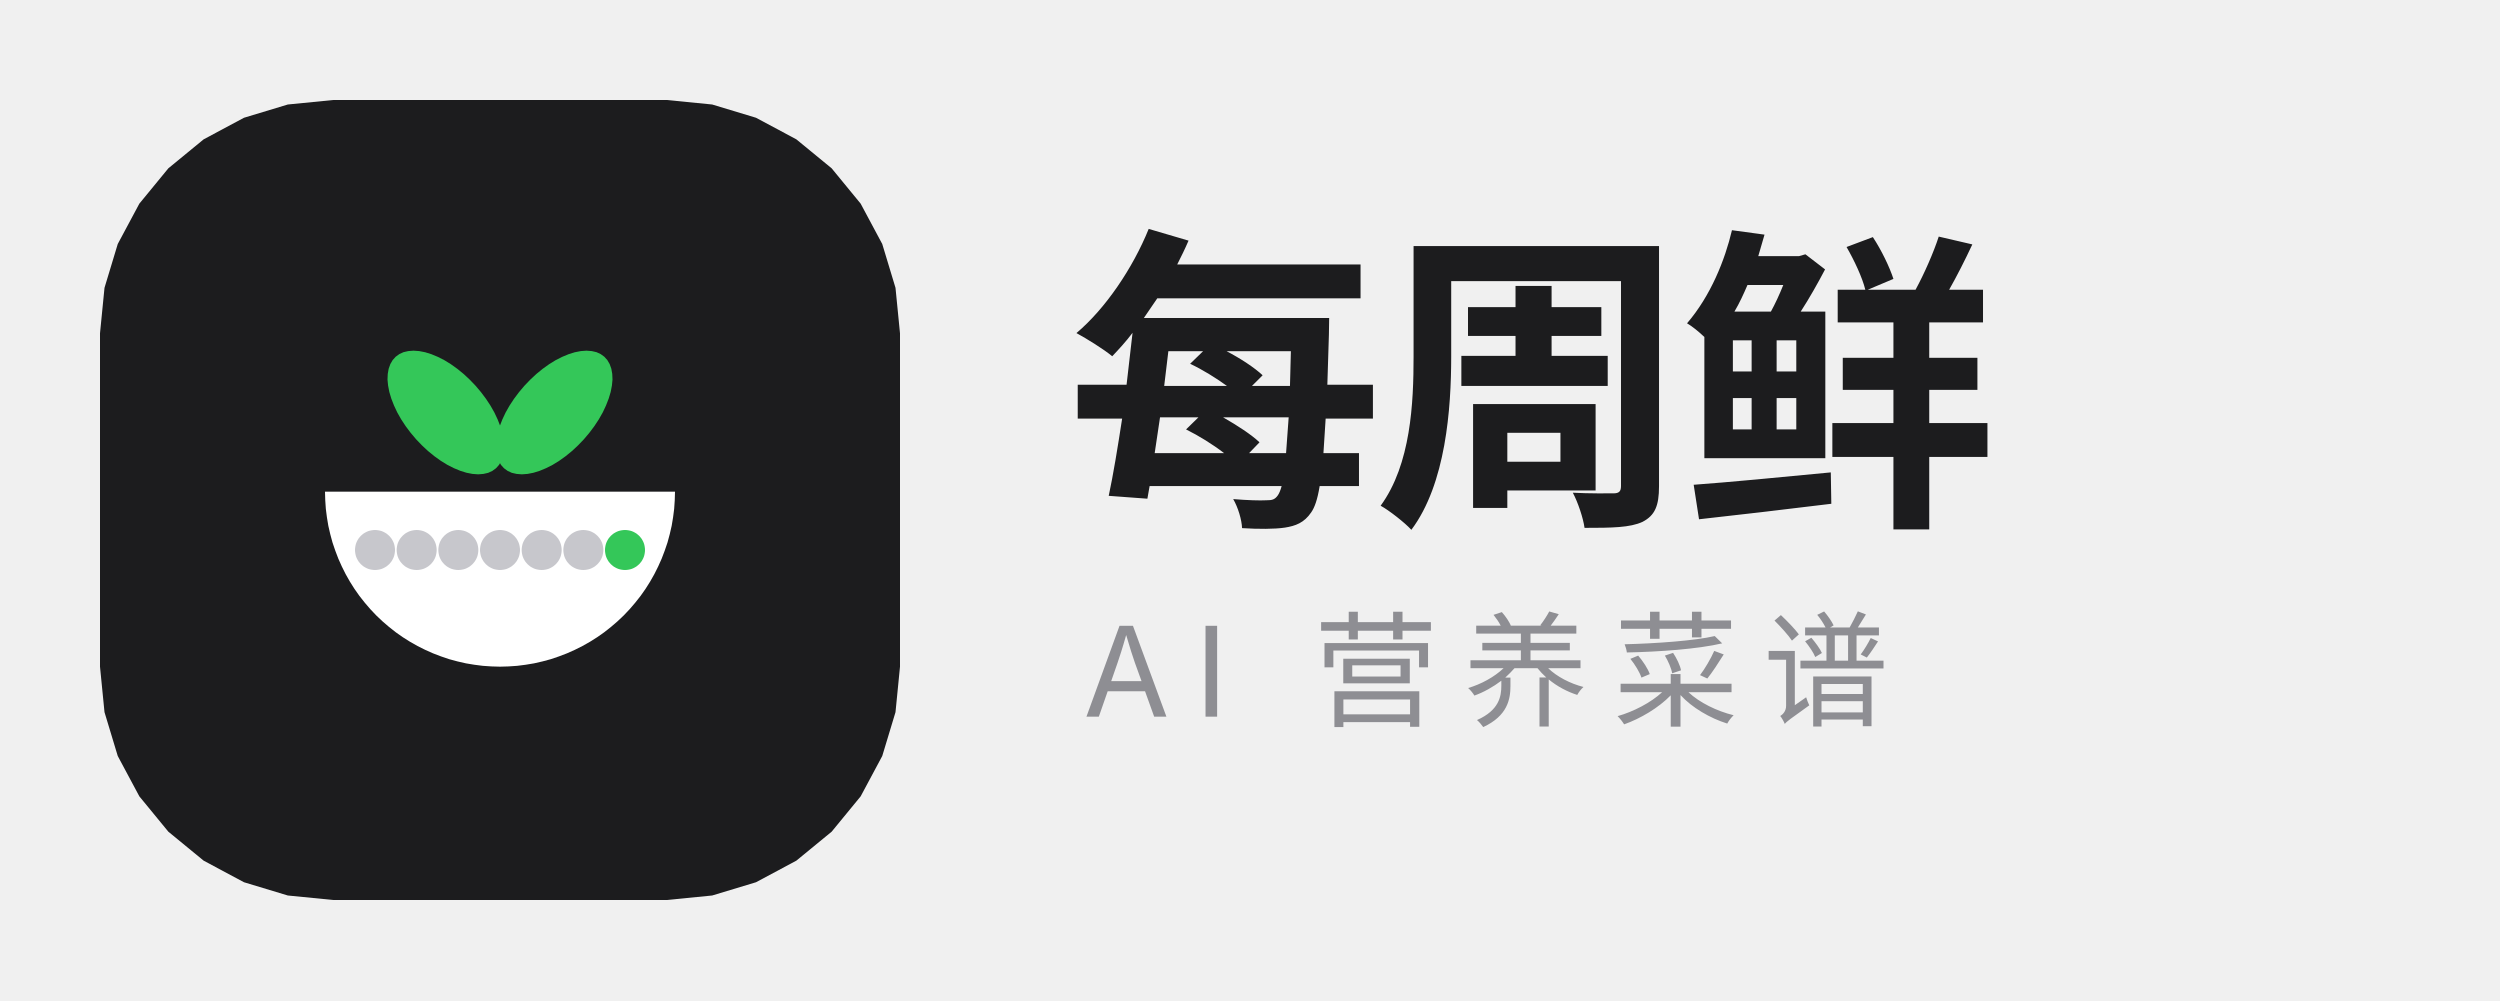
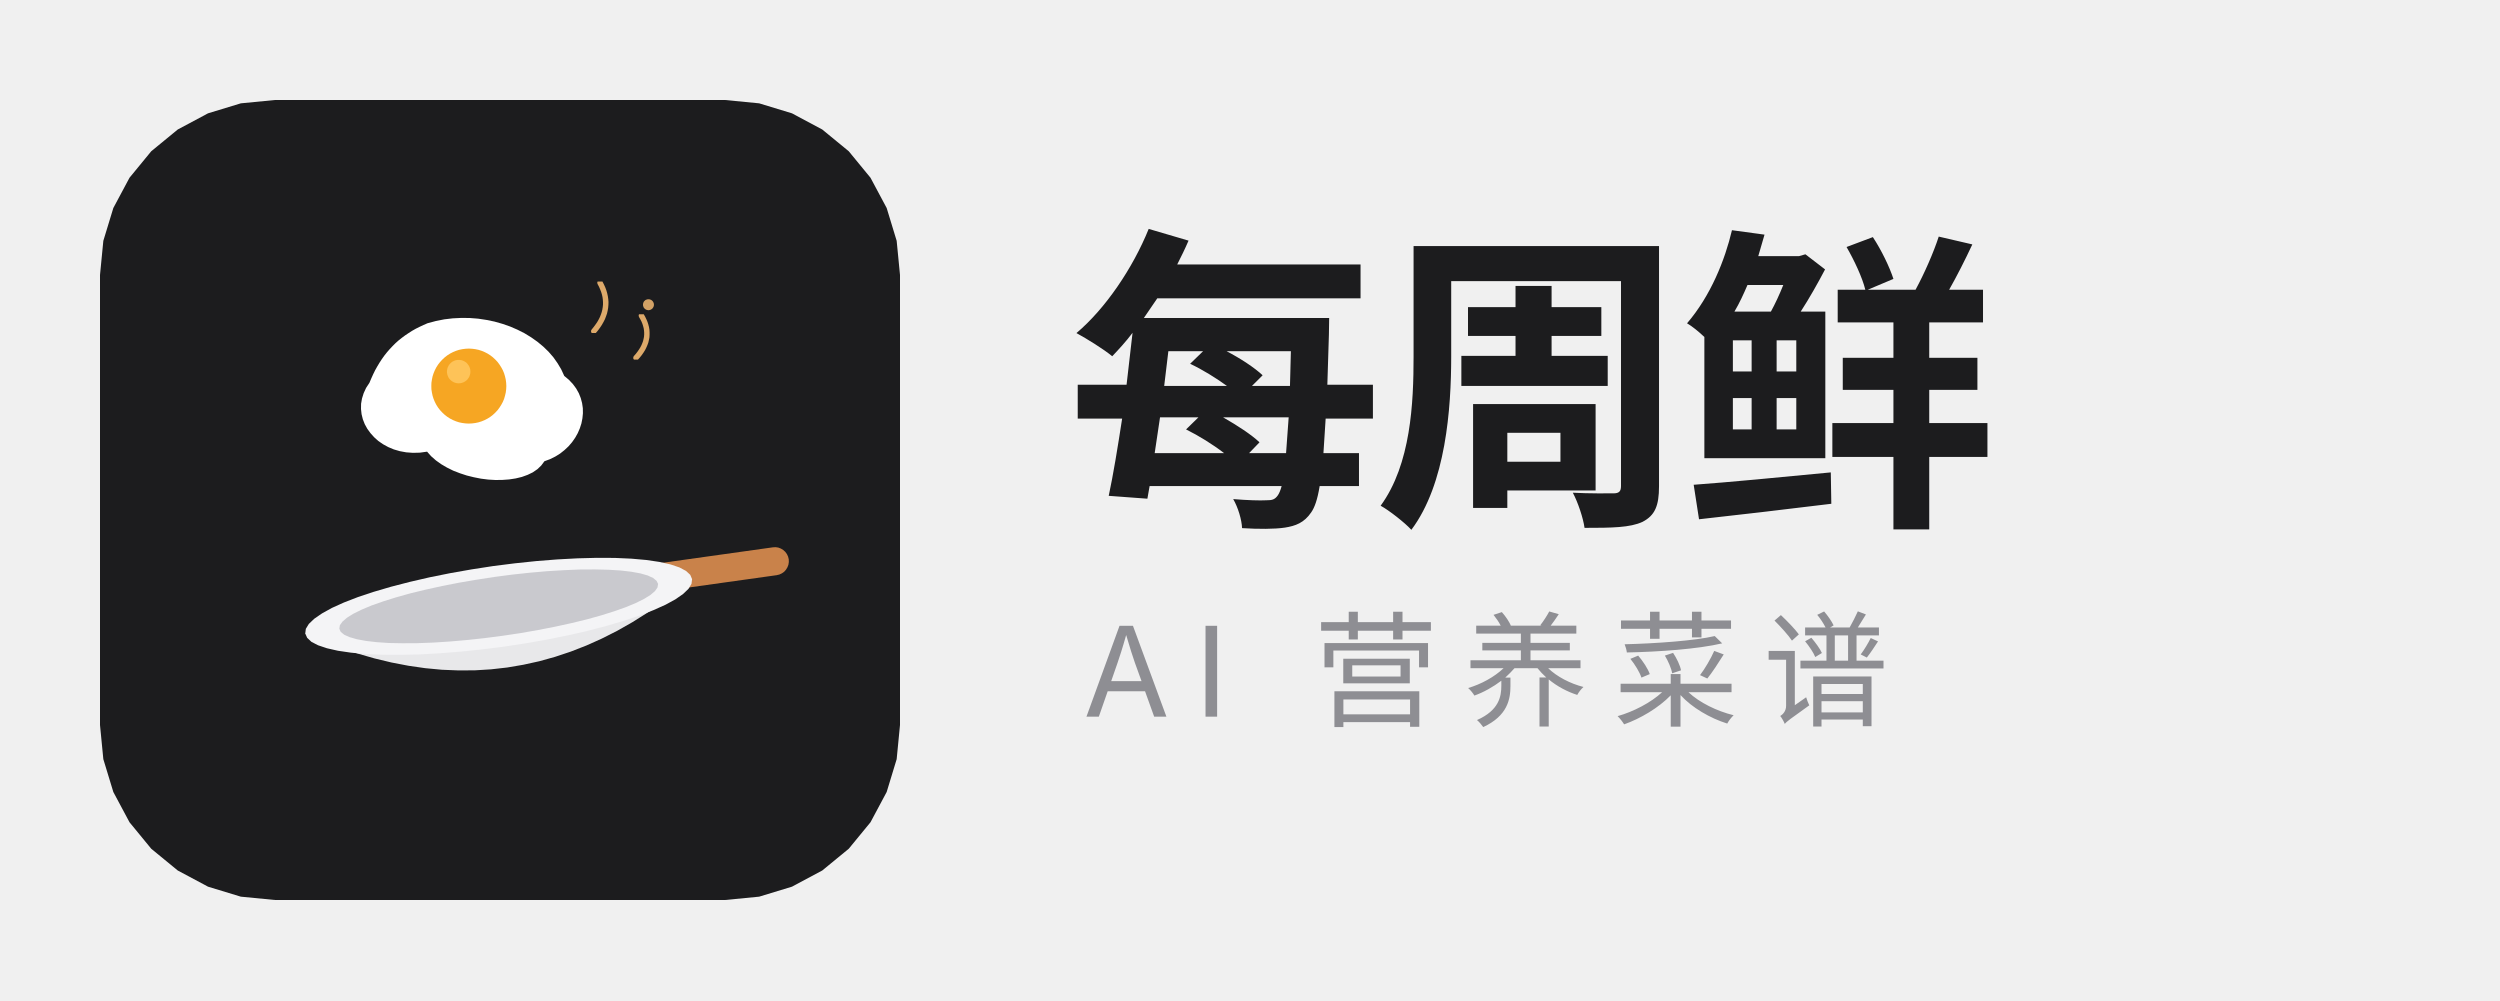
<svg xmlns="http://www.w3.org/2000/svg" viewBox="0 0 300 120" width="300" height="120" role="img" aria-label="每周鲜 · AI 营养菜谱">
  <g transform="translate(12 12)">
-     <polygon points="68,0 73.46,0.54 78.72,2.13 83.56,4.72 87.8,8.2 91.28,12.44 93.87,17.28 95.46,22.54 96,28 96,68 95.46,73.46 93.87,78.72 91.28,83.56 87.8,87.8 83.56,91.28 78.72,93.87 73.46,95.46 68,96 28,96 22.54,95.46 17.28,93.87 12.44,91.28 8.2,87.8 4.72,83.56 2.13,78.72 0.54,73.46 0,68 0,28 0.54,22.54 2.13,17.28 4.72,12.44 8.2,8.2 12.44,4.72 17.28,2.13 22.54,0.54 28,0" fill="#1c1c1e" />
-     <polygon points="47.52,44.19 47.08,44.51 46.58,44.74 46.01,44.87 45.38,44.92 44.7,44.87 43.98,44.73 43.24,44.5 42.47,44.18 41.68,43.78 40.9,43.3 40.12,42.74 39.36,42.12 38.63,41.44 37.93,40.71 37.28,39.94 36.68,39.14 36.14,38.32 35.67,37.49 35.28,36.66 34.96,35.84 34.72,35.04 34.57,34.27 34.5,33.55 34.53,32.87 34.64,32.25 34.84,31.69 35.12,31.21 35.48,30.81 35.92,30.49 36.42,30.26 36.99,30.13 37.62,30.08 38.3,30.13 39.02,30.27 39.76,30.5 40.53,30.82 41.32,31.22 42.1,31.7 42.88,32.26 43.64,32.88 44.37,33.56 45.07,34.29 45.72,35.06 46.32,35.86 46.86,36.68 47.33,37.51 47.72,38.34 48.04,39.16 48.28,39.96 48.43,40.73 48.5,41.45 48.47,42.13 48.36,42.75 48.16,43.31 47.88,43.79" fill="#34c759" />
-     <polygon points="60.52,30.81 60.88,31.21 61.16,31.69 61.36,32.25 61.47,32.87 61.5,33.55 61.43,34.27 61.28,35.04 61.04,35.84 60.72,36.66 60.33,37.49 59.86,38.32 59.32,39.14 58.72,39.94 58.07,40.71 57.37,41.44 56.64,42.12 55.88,42.74 55.1,43.3 54.32,43.78 53.53,44.18 52.76,44.5 52.02,44.73 51.3,44.87 50.62,44.92 49.99,44.87 49.42,44.74 48.92,44.51 48.48,44.19 48.12,43.79 47.84,43.31 47.64,42.75 47.53,42.13 47.5,41.45 47.57,40.73 47.72,39.96 47.96,39.16 48.28,38.34 48.67,37.51 49.14,36.68 49.68,35.86 50.28,35.06 50.93,34.29 51.63,33.56 52.36,32.88 53.12,32.26 53.9,31.7 54.68,31.22 55.47,30.82 56.24,30.5 56.98,30.27 57.7,30.13 58.38,30.08 59.01,30.13 59.58,30.26 60.08,30.49" fill="#34c759" />
-     <polygon points="69,47 68.97,48.03 68.9,49.06 68.77,50.08 68.6,51.1 68.37,52.1 68.1,53.1 67.77,54.07 67.4,55.04 66.98,55.98 66.52,56.9 66.01,57.8 65.46,58.67 64.87,59.51 64.23,60.32 63.56,61.1 62.85,61.85 62.1,62.56 61.32,63.23 60.51,63.87 59.67,64.46 58.8,65.01 57.9,65.52 56.98,65.98 56.04,66.4 55.07,66.77 54.1,67.1 53.1,67.37 52.1,67.6 51.08,67.77 50.06,67.9 49.03,67.97 48,68 46.97,67.97 45.94,67.9 44.92,67.77 43.9,67.6 42.9,67.37 41.9,67.1 40.93,66.77 39.96,66.4 39.02,65.98 38.1,65.52 37.2,65.01 36.33,64.46 35.49,63.87 34.68,63.23 33.9,62.56 33.15,61.85 32.44,61.1 31.77,60.32 31.13,59.51 30.54,58.67 29.99,57.8 29.48,56.9 29.02,55.98 28.6,55.04 28.23,54.07 27.9,53.1 27.63,52.1 27.4,51.1 27.23,50.08 27.1,49.06 27.03,48.03 27,47" fill="#ffffff" />
-     <polygon points="35.4,54 35.39,54.21 35.36,54.42 35.32,54.62 35.26,54.82 35.18,55.01 35.08,55.2 34.97,55.38 34.84,55.54 34.7,55.7 34.54,55.84 34.38,55.97 34.2,56.08 34.01,56.18 33.82,56.26 33.62,56.32 33.42,56.36 33.21,56.39 33,56.4 32.79,56.39 32.58,56.36 32.38,56.32 32.18,56.26 31.99,56.18 31.8,56.08 31.62,55.97 31.46,55.84 31.3,55.7 31.16,55.54 31.03,55.38 30.92,55.2 30.82,55.01 30.74,54.82 30.68,54.62 30.64,54.42 30.61,54.21 30.6,54 30.61,53.79 30.64,53.58 30.68,53.38 30.74,53.18 30.82,52.99 30.92,52.8 31.03,52.62 31.16,52.46 31.3,52.3 31.46,52.16 31.62,52.03 31.8,51.92 31.99,51.82 32.18,51.74 32.38,51.68 32.58,51.64 32.79,51.61 33,51.6 33.21,51.61 33.42,51.64 33.62,51.68 33.82,51.74 34.01,51.82 34.2,51.92 34.38,52.03 34.54,52.16 34.7,52.3 34.84,52.46 34.97,52.62 35.08,52.8 35.18,52.99 35.26,53.18 35.32,53.38 35.36,53.58 35.39,53.79" fill="#c7c7cc" />
-     <polygon points="40.4,54 40.39,54.21 40.36,54.42 40.32,54.62 40.26,54.82 40.18,55.01 40.08,55.2 39.97,55.38 39.84,55.54 39.7,55.7 39.54,55.84 39.38,55.97 39.2,56.08 39.01,56.18 38.82,56.26 38.62,56.32 38.42,56.36 38.21,56.39 38,56.4 37.79,56.39 37.58,56.36 37.38,56.32 37.18,56.26 36.99,56.18 36.8,56.08 36.62,55.97 36.46,55.84 36.3,55.7 36.16,55.54 36.03,55.38 35.92,55.2 35.82,55.01 35.74,54.82 35.68,54.62 35.64,54.42 35.61,54.21 35.6,54 35.61,53.79 35.64,53.58 35.68,53.38 35.74,53.18 35.82,52.99 35.92,52.8 36.03,52.62 36.16,52.46 36.3,52.3 36.46,52.16 36.62,52.03 36.8,51.92 36.99,51.82 37.18,51.74 37.38,51.68 37.58,51.64 37.79,51.61 38,51.6 38.21,51.61 38.42,51.64 38.62,51.68 38.82,51.74 39.01,51.82 39.2,51.92 39.38,52.03 39.54,52.16 39.7,52.3 39.84,52.46 39.97,52.62 40.08,52.8 40.18,52.99 40.26,53.18 40.32,53.38 40.36,53.58 40.39,53.79" fill="#c7c7cc" />
-     <polygon points="45.4,54 45.39,54.21 45.36,54.42 45.32,54.62 45.26,54.82 45.18,55.01 45.08,55.2 44.97,55.38 44.84,55.54 44.7,55.7 44.54,55.84 44.38,55.97 44.2,56.08 44.01,56.18 43.82,56.26 43.62,56.32 43.42,56.36 43.21,56.39 43,56.4 42.79,56.39 42.58,56.36 42.38,56.32 42.18,56.26 41.99,56.18 41.8,56.08 41.62,55.97 41.46,55.84 41.3,55.7 41.16,55.54 41.03,55.38 40.92,55.2 40.82,55.01 40.74,54.82 40.68,54.62 40.64,54.42 40.61,54.21 40.6,54 40.61,53.79 40.64,53.58 40.68,53.38 40.74,53.18 40.82,52.99 40.92,52.8 41.03,52.62 41.16,52.46 41.3,52.3 41.46,52.16 41.62,52.03 41.8,51.92 41.99,51.82 42.18,51.74 42.38,51.68 42.58,51.64 42.79,51.61 43,51.6 43.21,51.61 43.42,51.64 43.62,51.68 43.82,51.74 44.01,51.82 44.2,51.92 44.38,52.03 44.54,52.16 44.7,52.3 44.84,52.46 44.97,52.62 45.08,52.8 45.18,52.99 45.26,53.18 45.32,53.38 45.36,53.58 45.39,53.79" fill="#c7c7cc" />
-     <polygon points="50.4,54 50.39,54.21 50.36,54.42 50.32,54.62 50.26,54.82 50.18,55.01 50.08,55.2 49.97,55.38 49.84,55.54 49.7,55.7 49.54,55.84 49.38,55.97 49.2,56.08 49.01,56.18 48.82,56.26 48.62,56.32 48.42,56.36 48.21,56.39 48,56.4 47.79,56.39 47.58,56.36 47.38,56.32 47.18,56.26 46.99,56.18 46.8,56.08 46.62,55.97 46.46,55.84 46.3,55.7 46.16,55.54 46.03,55.38 45.92,55.2 45.82,55.01 45.74,54.82 45.68,54.62 45.64,54.42 45.61,54.21 45.6,54 45.61,53.79 45.64,53.58 45.68,53.38 45.74,53.18 45.82,52.99 45.92,52.8 46.03,52.62 46.16,52.46 46.3,52.3 46.46,52.16 46.62,52.03 46.8,51.92 46.99,51.82 47.18,51.74 47.38,51.68 47.58,51.64 47.79,51.61 48,51.6 48.21,51.61 48.42,51.64 48.62,51.68 48.82,51.74 49.01,51.82 49.2,51.92 49.38,52.03 49.54,52.16 49.7,52.3 49.84,52.46 49.97,52.62 50.08,52.8 50.18,52.99 50.26,53.18 50.32,53.38 50.36,53.58 50.39,53.79" fill="#c7c7cc" />
-     <polygon points="55.4,54 55.39,54.21 55.36,54.42 55.32,54.62 55.26,54.82 55.18,55.01 55.08,55.2 54.97,55.38 54.84,55.54 54.7,55.7 54.54,55.84 54.38,55.97 54.2,56.08 54.01,56.18 53.82,56.26 53.62,56.32 53.42,56.36 53.21,56.39 53,56.4 52.79,56.39 52.58,56.36 52.38,56.32 52.18,56.26 51.99,56.18 51.8,56.08 51.62,55.97 51.46,55.84 51.3,55.7 51.16,55.54 51.03,55.38 50.92,55.2 50.82,55.01 50.74,54.82 50.68,54.62 50.64,54.42 50.61,54.21 50.6,54 50.61,53.79 50.64,53.58 50.68,53.38 50.74,53.18 50.82,52.99 50.92,52.8 51.03,52.62 51.16,52.46 51.3,52.3 51.46,52.16 51.62,52.03 51.8,51.92 51.99,51.82 52.18,51.74 52.38,51.68 52.58,51.64 52.79,51.61 53,51.6 53.21,51.61 53.42,51.64 53.62,51.68 53.82,51.74 54.01,51.82 54.2,51.92 54.38,52.03 54.54,52.16 54.7,52.3 54.84,52.46 54.97,52.62 55.08,52.8 55.18,52.99 55.26,53.18 55.32,53.38 55.36,53.58 55.39,53.79" fill="#c7c7cc" />
-     <polygon points="60.4,54 60.39,54.21 60.36,54.42 60.32,54.62 60.26,54.82 60.18,55.01 60.08,55.2 59.97,55.38 59.84,55.54 59.7,55.7 59.54,55.84 59.38,55.97 59.2,56.08 59.01,56.18 58.82,56.26 58.62,56.32 58.42,56.36 58.21,56.39 58,56.4 57.79,56.39 57.58,56.36 57.38,56.32 57.18,56.26 56.99,56.18 56.8,56.08 56.62,55.97 56.46,55.84 56.3,55.7 56.16,55.54 56.03,55.38 55.92,55.2 55.82,55.01 55.74,54.82 55.68,54.62 55.64,54.42 55.61,54.21 55.6,54 55.61,53.79 55.64,53.58 55.68,53.38 55.74,53.18 55.82,52.99 55.92,52.8 56.03,52.62 56.16,52.46 56.3,52.3 56.46,52.16 56.62,52.03 56.8,51.92 56.99,51.82 57.18,51.74 57.38,51.68 57.58,51.64 57.79,51.61 58,51.6 58.21,51.61 58.42,51.64 58.62,51.68 58.82,51.74 59.01,51.82 59.2,51.92 59.38,52.03 59.54,52.16 59.7,52.3 59.84,52.46 59.97,52.62 60.08,52.8 60.18,52.99 60.26,53.18 60.32,53.38 60.36,53.58 60.39,53.79" fill="#c7c7cc" />
-     <polygon points="65.4,54 65.39,54.21 65.36,54.42 65.32,54.62 65.26,54.82 65.18,55.01 65.08,55.2 64.97,55.38 64.84,55.54 64.7,55.7 64.54,55.84 64.38,55.97 64.2,56.08 64.01,56.18 63.82,56.26 63.62,56.32 63.42,56.36 63.21,56.39 63,56.4 62.79,56.39 62.58,56.36 62.38,56.32 62.18,56.26 61.99,56.18 61.8,56.08 61.62,55.97 61.46,55.84 61.3,55.7 61.16,55.54 61.03,55.38 60.92,55.2 60.82,55.01 60.74,54.82 60.68,54.62 60.64,54.42 60.61,54.21 60.6,54 60.61,53.79 60.64,53.58 60.68,53.38 60.74,53.18 60.82,52.99 60.92,52.8 61.03,52.62 61.16,52.46 61.3,52.3 61.46,52.16 61.62,52.03 61.8,51.92 61.99,51.82 62.18,51.74 62.38,51.68 62.58,51.64 62.79,51.61 63,51.6 63.21,51.61 63.42,51.64 63.62,51.68 63.82,51.74 64.01,51.82 64.2,51.92 64.38,52.03 64.54,52.16 64.7,52.3 64.84,52.46 64.97,52.62 65.08,52.8 65.18,52.99 65.26,53.18 65.32,53.38 65.36,53.58 65.39,53.79" fill="#34c759" />
+     <polygon points="75,0 79.1,0.4 83.04,1.6 86.67,3.54 89.85,6.15 92.46,9.33 94.4,12.96 95.6,16.9 96,21 96,75 95.6,79.1 94.4,83.04 92.46,86.67 89.85,89.85 86.67,92.46 83.04,94.4 79.1,95.6 75,96 21,96 16.9,95.6 12.96,94.4 9.33,92.46 6.15,89.85 3.54,86.67 1.6,83.04 0.4,79.1 0,75 0,21 0.4,16.9 1.6,12.96 3.54,9.33 6.15,6.15 9.33,3.54 12.96,1.6 16.9,0.4 21,0" fill="#1c1c1e" />
+     <polygon points="80.74,53.68 81.07,53.66 81.4,53.71 81.71,53.83 81.99,54 82.23,54.22 82.43,54.49 82.57,54.79 82.65,55.11 82.65,55.11 82.66,55.44 82.61,55.77 82.49,56.08 82.32,56.36 82.1,56.61 81.83,56.8 81.53,56.94 81.21,57.02 64.87,59.31 64.54,59.33 64.21,59.28 63.9,59.16 63.62,58.99 63.38,58.77 63.18,58.5 63.04,58.2 62.96,57.88 62.96,57.88 62.95,57.55 63,57.22 63.12,56.91 63.29,56.63 63.51,56.38 63.78,56.19 64.08,56.05 64.4,55.97" fill="#c9824a" />
+     <polygon points="24.63,64.02 26.73,64.92 28.82,65.72 30.89,66.42 32.94,67.01 34.98,67.5 37.01,67.89 39.02,68.18 41.02,68.37 43.01,68.45 44.98,68.44 46.93,68.32 48.87,68.1 50.8,67.77 52.71,67.35 54.61,66.82 56.5,66.19 58.37,65.46 60.22,64.63 62.06,63.7 63.89,62.66 65.7,61.52 67.5,60.28 69.28,58.94 71.05,57.5" fill="#e8e8ea" />
+     <polygon points="71.05,57.5 70.98,58.06 70.62,58.66 69.97,59.28 69.05,59.92 67.86,60.57 66.41,61.22 64.73,61.87 62.84,62.5 60.77,63.11 58.52,63.7 56.15,64.24 53.67,64.74 51.12,65.19 48.52,65.59 45.92,65.92 43.34,66.19 40.82,66.39 38.38,66.53 36.07,66.58 33.9,66.57 31.91,66.48 30.12,66.32 28.55,66.09 27.23,65.79 26.16,65.43 25.37,65.02 24.86,64.54 24.63,64.02 24.7,63.46 25.06,62.87 25.71,62.25 26.64,61.61 27.83,60.95 29.27,60.3 30.95,59.65 32.84,59.02 34.92,58.41 37.16,57.83 39.54,57.28 42.02,56.78 44.57,56.33 47.16,55.93 49.77,55.6 52.35,55.33 54.87,55.13 57.3,55 59.62,54.94 61.78,54.95 63.78,55.04 65.57,55.2 67.13,55.43 68.46,55.73 69.53,56.09 70.32,56.51 70.83,56.98" fill="#f4f4f6" />
+     <polygon points="66.97,58.07 66.9,58.49 66.6,58.93 66.06,59.39 65.29,59.87 64.3,60.36 63.1,60.86 61.72,61.35 60.16,61.84 58.44,62.32 56.59,62.77 54.63,63.2 52.58,63.6 50.48,63.97 48.34,64.29 46.19,64.57 44.07,64.8 41.99,64.98 39.99,65.11 38.09,65.18 36.31,65.19 34.67,65.16 33.2,65.06 31.91,64.91 30.83,64.71 29.96,64.46 29.31,64.17 28.89,63.83 28.72,63.45 28.78,63.04 29.09,62.6 29.63,62.13 30.4,61.65 31.39,61.16 32.58,60.66 33.97,60.17 35.53,59.68 37.25,59.2 39.1,58.75 41.06,58.32 43.1,57.92 45.21,57.56 47.35,57.23 49.49,56.95 51.62,56.72 53.69,56.54 55.69,56.42 57.6,56.34 59.38,56.33 61.02,56.37 62.49,56.46 63.77,56.61 64.86,56.81 65.73,57.06 66.38,57.36 66.79,57.7" fill="#c9c9ce" />
+     <polygon points="59.5,27.96 59.77,27.64 60.01,27.31 60.23,26.98 60.42,26.64 60.59,26.31 60.72,25.97 60.84,25.63 60.92,25.28 60.98,24.93 61.01,24.58 61.02,24.23 60.99,23.88 60.94,23.53 60.86,23.18 60.76,22.83 60.63,22.48 60.47,22.13 60.29,21.78 59.71,21.78 59.67,21.91 59.69,22.04 59.75,22.15 59.85,22.23 59.97,22.26 60.1,22.25 60.21,22.19 60.29,22.09 59.71,22.09 59.88,22.41 60.02,22.73 60.14,23.04 60.23,23.34 60.3,23.65 60.34,23.95 60.36,24.25 60.36,24.55 60.33,24.85 60.28,25.15 60.21,25.44 60.11,25.74 59.99,26.04 59.84,26.34 59.67,26.64 59.47,26.93 59.25,27.23 59,27.54 59.5,27.54 59.4,27.46 59.28,27.42 59.15,27.44 59.04,27.5 58.96,27.6 58.92,27.72 58.94,27.85 59,27.96" fill="#f2b872" opacity="0.9" />
+     <polygon points="64.56,31.15 64.8,30.88 65.03,30.59 65.23,30.3 65.41,30.01 65.56,29.71 65.69,29.41 65.8,29.11 65.87,28.8 65.93,28.5 65.95,28.19 65.95,27.88 65.93,27.56 65.88,27.25 65.8,26.94 65.7,26.63 65.57,26.32 65.42,26.01 65.25,25.71 64.68,25.71 64.64,25.83 64.65,25.96 64.71,26.08 64.81,26.16 64.93,26.2 65.06,26.19 65.17,26.13 65.25,26.04 64.68,26.04 64.84,26.32 64.98,26.59 65.09,26.86 65.17,27.12 65.24,27.38 65.28,27.64 65.3,27.9 65.3,28.16 65.28,28.41 65.23,28.66 65.17,28.92 65.08,29.17 64.97,29.43 64.84,29.68 64.68,29.94 64.5,30.2 64.3,30.46 64.07,30.72 64.56,30.72 64.46,30.64 64.33,30.61 64.21,30.63 64.1,30.69 64.02,30.79 63.99,30.92 64,31.04 64.07,31.15" fill="#f2b872" opacity="0.9" />
+     <polygon points="66.47,24.56 66.47,24.62 66.46,24.68 66.45,24.73 66.43,24.79 66.41,24.84 66.38,24.89 66.35,24.94 66.32,24.98 66.28,25.03 66.23,25.07 66.19,25.1 66.14,25.13 66.09,25.16 66.04,25.18 65.98,25.2 65.93,25.21 65.87,25.22 65.81,25.22 65.76,25.22 65.7,25.21 65.64,25.2 65.59,25.18 65.54,25.16 65.48,25.13 65.44,25.1 65.39,25.07 65.35,25.03 65.31,24.98 65.27,24.94 65.24,24.89 65.22,24.84 65.2,24.79 65.18,24.73 65.17,24.68 65.16,24.62 65.16,24.56 65.16,24.51 65.17,24.45 65.18,24.39 65.2,24.34 65.22,24.29 65.24,24.23 65.27,24.19 65.31,24.14 65.35,24.1 65.39,24.06 65.44,24.02 65.48,23.99 65.54,23.97 65.59,23.95 65.64,23.93 65.7,23.92 65.76,23.91 65.81,23.91 65.87,23.91 65.93,23.92 65.98,23.93 66.04,23.95 66.09,23.97 66.14,23.99 66.19,24.02 66.23,24.06 66.28,24.1 66.32,24.14 66.35,24.19 66.38,24.23 66.41,24.29 66.43,24.34 66.45,24.39 66.46,24.45 66.47,24.51" fill="#f2b872" opacity="0.85" />
+     <polygon points="39.3,26.79 40.31,26.52 41.32,26.32 42.34,26.2 43.36,26.15 44.37,26.16 45.38,26.24 46.37,26.39 47.34,26.59 48.29,26.86 49.21,27.18 50.09,27.56 50.94,27.99 51.74,28.48 52.49,29.01 53.19,29.59 53.83,30.21 54.41,30.88 54.91,31.59 55.35,32.33 55.71,33.11 56.27,33.58 56.75,34.09 57.14,34.62 57.46,35.19 57.69,35.77 57.85,36.37 57.94,36.98 57.95,37.59 57.89,38.2 57.77,38.81 57.58,39.4 57.33,39.98 57.02,40.53 56.65,41.06 56.22,41.56 55.74,42.01 55.21,42.43 54.63,42.79 54,43.1 53.33,43.35 52.95,43.86 52.49,44.3 51.94,44.68 51.32,44.98 50.63,45.23 49.89,45.41 49.11,45.53 48.29,45.59 47.45,45.6 46.59,45.55 45.72,45.44 44.86,45.27 44.01,45.06 43.19,44.79 42.39,44.48 41.64,44.11 40.94,43.7 40.31,43.25 39.74,42.75 39.25,42.2 38.38,42.32 37.54,42.34 36.74,42.28 35.98,42.14 35.26,41.93 34.59,41.65 33.97,41.31 33.4,40.92 32.9,40.47 32.46,39.98 32.08,39.46 31.77,38.9 31.54,38.31 31.39,37.71 31.32,37.08 31.33,36.45 31.44,35.82 31.64,35.18 31.93,34.55 32.33,33.94 32.55,33.42 32.78,32.91 33.02,32.42 33.28,31.96 33.55,31.51 33.83,31.08 34.13,30.66 34.44,30.27 34.77,29.89 35.11,29.53 35.46,29.18 35.83,28.85 36.22,28.54 36.61,28.25 37.03,27.97 37.45,27.7 37.89,27.45 38.35,27.22 38.82,27 39.3,26.79" fill="#ffffff" />
+     <polygon points="48.69,35.11 48.6,35.49 48.49,35.87 48.34,36.23 48.15,36.58 47.94,36.91 47.71,37.22 47.44,37.51 47.15,37.78 46.84,38.02 46.51,38.23 46.16,38.41 45.8,38.56 45.42,38.68 45.04,38.76 44.65,38.81 44.26,38.83 43.87,38.81 43.48,38.76 43.09,38.68 42.72,38.56 42.36,38.41 42.01,38.23 41.68,38.02 41.37,37.78 41.08,37.51 40.81,37.22 40.57,36.91 40.36,36.58 40.18,36.23 40.03,35.87 39.91,35.49 39.83,35.11 39.77,34.72 39.76,34.33 39.77,33.94 39.83,33.55 39.91,33.16 40.03,32.79 40.18,32.43 40.36,32.08 40.57,31.75 40.81,31.44 41.08,31.15 41.37,30.88 41.68,30.64 42.01,30.43 42.36,30.25 42.72,30.1 43.09,29.98 43.48,29.9 43.87,29.85 44.26,29.83 44.65,29.85 45.04,29.9 45.42,29.98 45.8,30.1 46.16,30.25 46.51,30.43 46.84,30.64 47.15,30.88 47.44,31.15 47.71,31.44 47.94,31.75 48.15,32.08 48.34,32.43 48.49,32.79 48.6,33.16 48.69,33.55 48.74,33.94 48.76,34.33 48.74,34.72" fill="#f6a623" />
+     <polygon points="44.43,32.84 44.4,32.96 44.36,33.07 44.32,33.19 44.26,33.3 44.19,33.4 44.12,33.5 44.04,33.59 43.95,33.67 43.85,33.74 43.74,33.81 43.64,33.87 43.52,33.91 43.41,33.95 43.29,33.98 43.16,33.99 43.04,34 42.92,33.99 42.8,33.98 42.68,33.95 42.56,33.91 42.45,33.87 42.34,33.81 42.23,33.74 42.14,33.67 42.05,33.59 41.96,33.5 41.89,33.4 41.82,33.3 41.77,33.19 41.72,33.07 41.68,32.96 41.66,32.84 41.64,32.71 41.63,32.59 41.64,32.47 41.66,32.35 41.68,32.23 41.72,32.11 41.77,32 41.82,31.89 41.89,31.79 41.96,31.69 42.05,31.6 42.14,31.51 42.23,31.44 42.34,31.37 42.45,31.32 42.56,31.27 42.68,31.23 42.8,31.21 42.92,31.19 43.04,31.19 43.16,31.19 43.29,31.21 43.41,31.23 43.52,31.27 43.64,31.32 43.74,31.37 43.85,31.44 43.95,31.51 44.04,31.6 44.12,31.69 44.19,31.79 44.26,31.89 44.32,32 44.36,32.11 44.4,32.23 44.43,32.35 44.44,32.47 44.45,32.59 44.44,32.71" fill="#ffc861" opacity="0.85" />
  </g>
  <text x="128" y="60" font-family="-apple-system, BlinkMacSystemFont, 'SF Pro Text', 'PingFang SC', 'Helvetica Neue', 'Microsoft YaHei', sans-serif" font-size="38" font-weight="700" letter-spacing="-1.2" fill="#1c1c1e">每周鲜</text>
  <text x="130" y="86" font-family="-apple-system, BlinkMacSystemFont, 'SF Pro Text', 'PingFang SC', 'Helvetica Neue', 'Microsoft YaHei', sans-serif" font-size="15" letter-spacing="3" fill="#8e8e93">AI 营养菜谱</text>
</svg>
